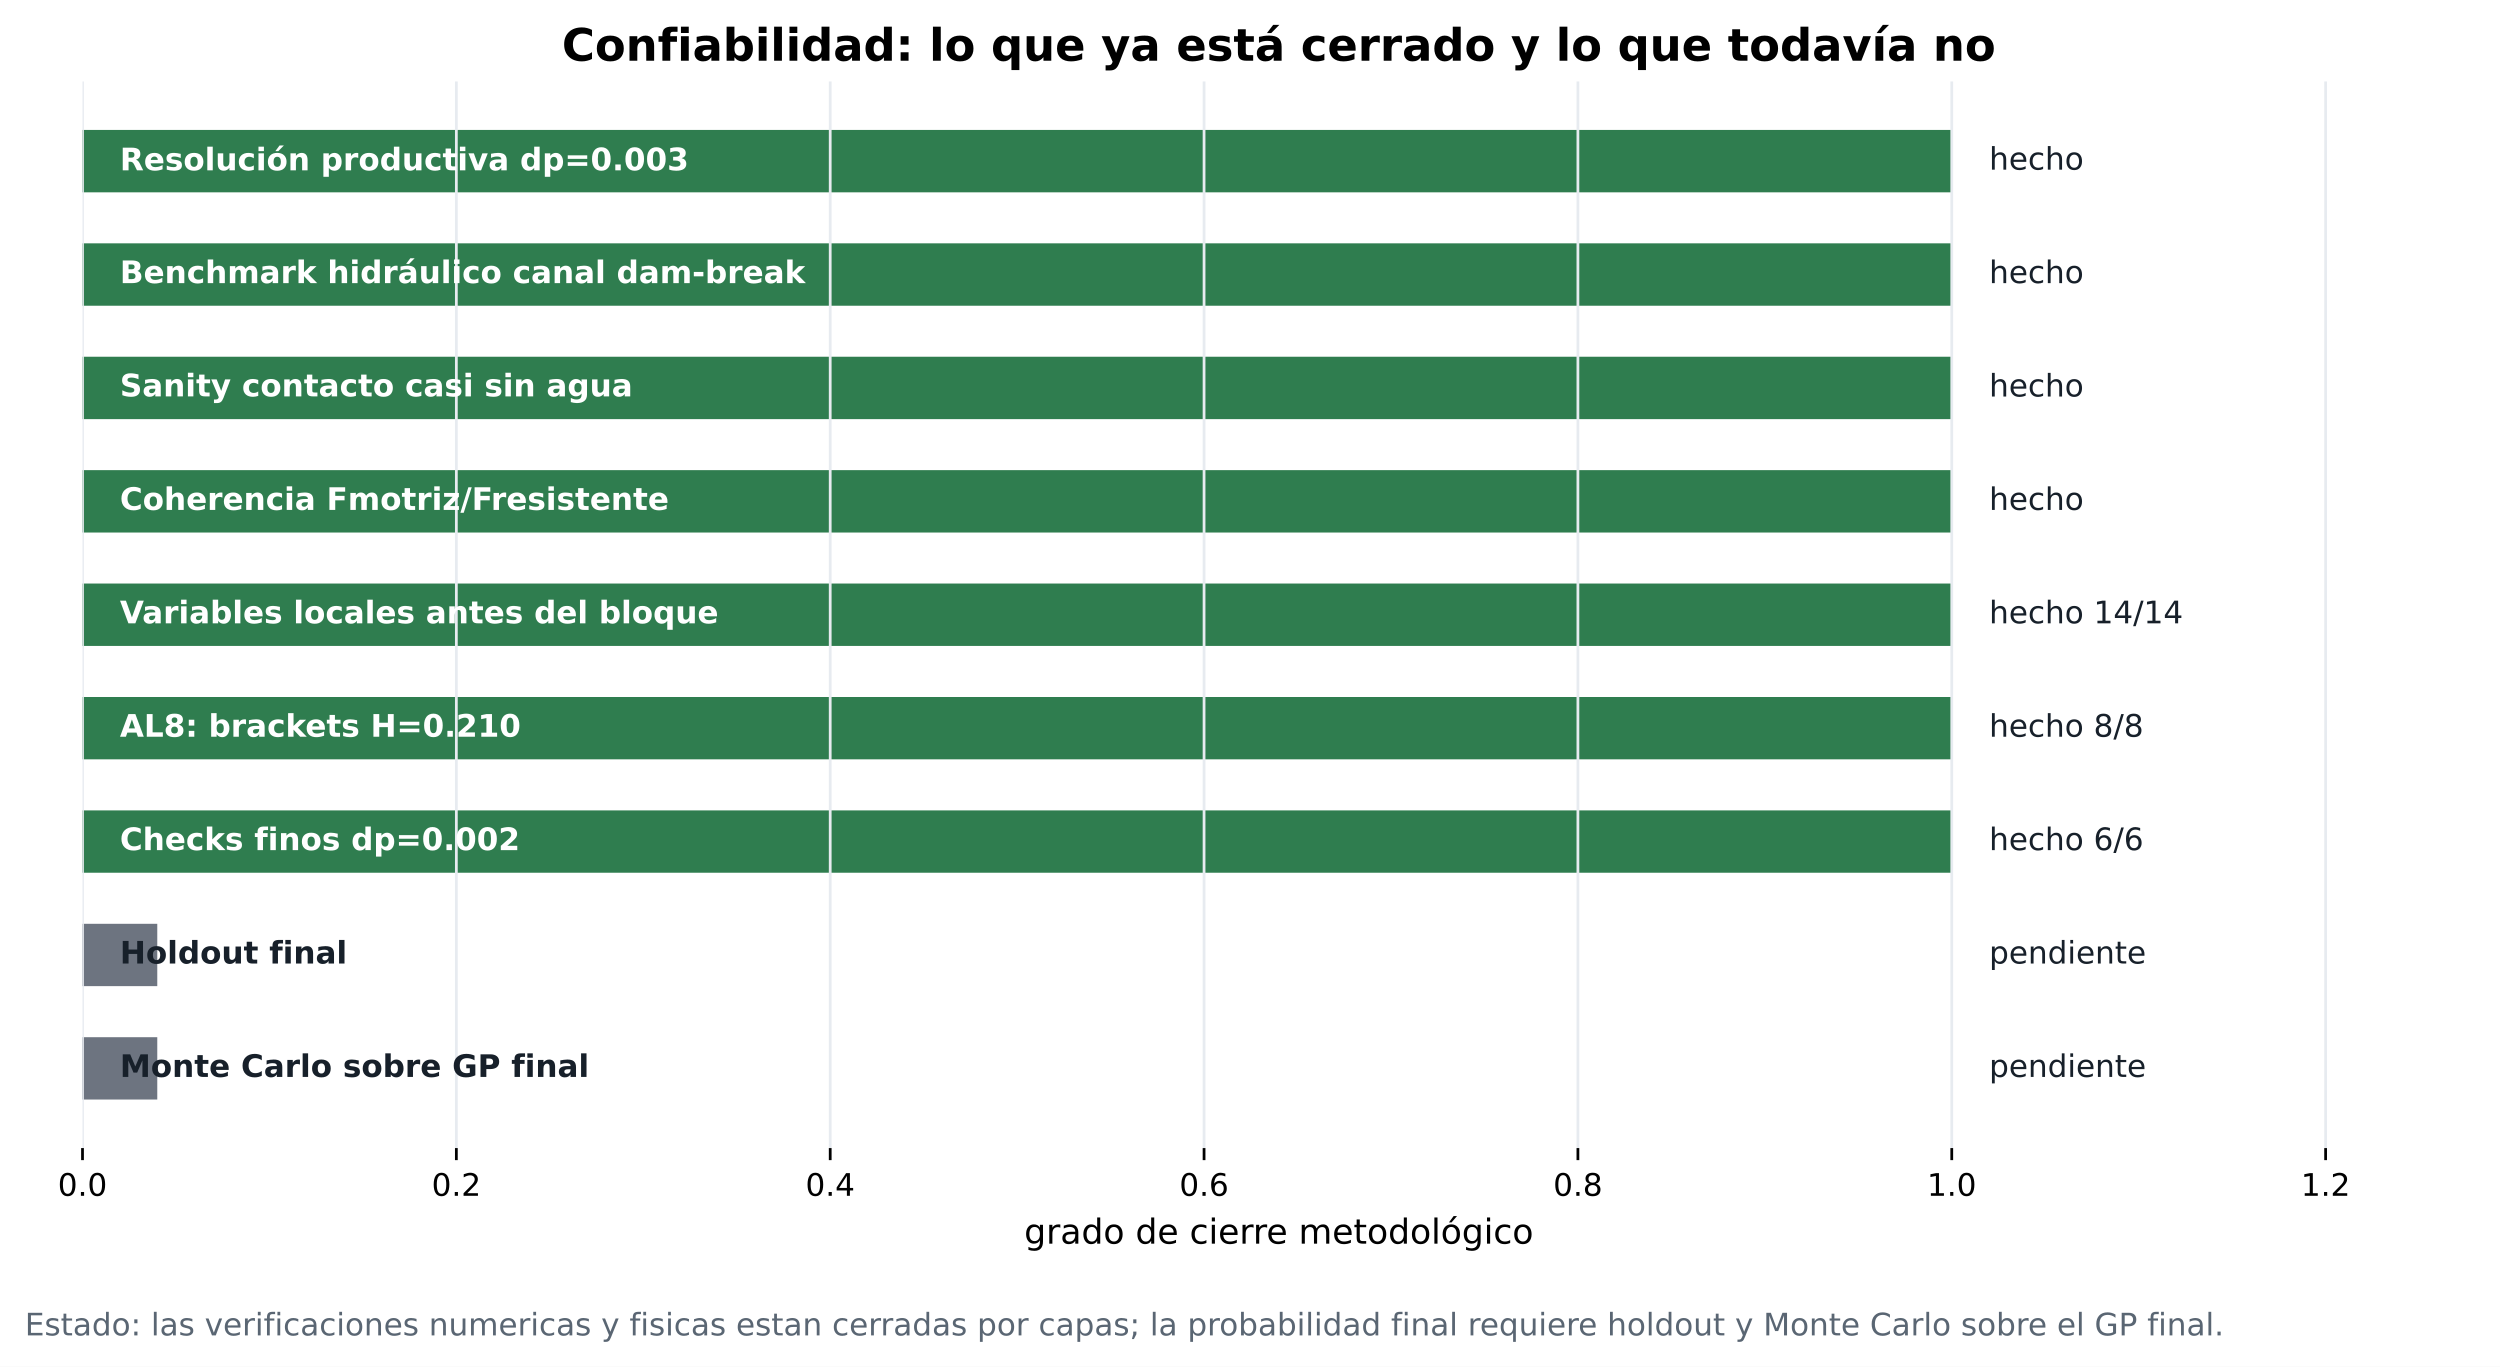
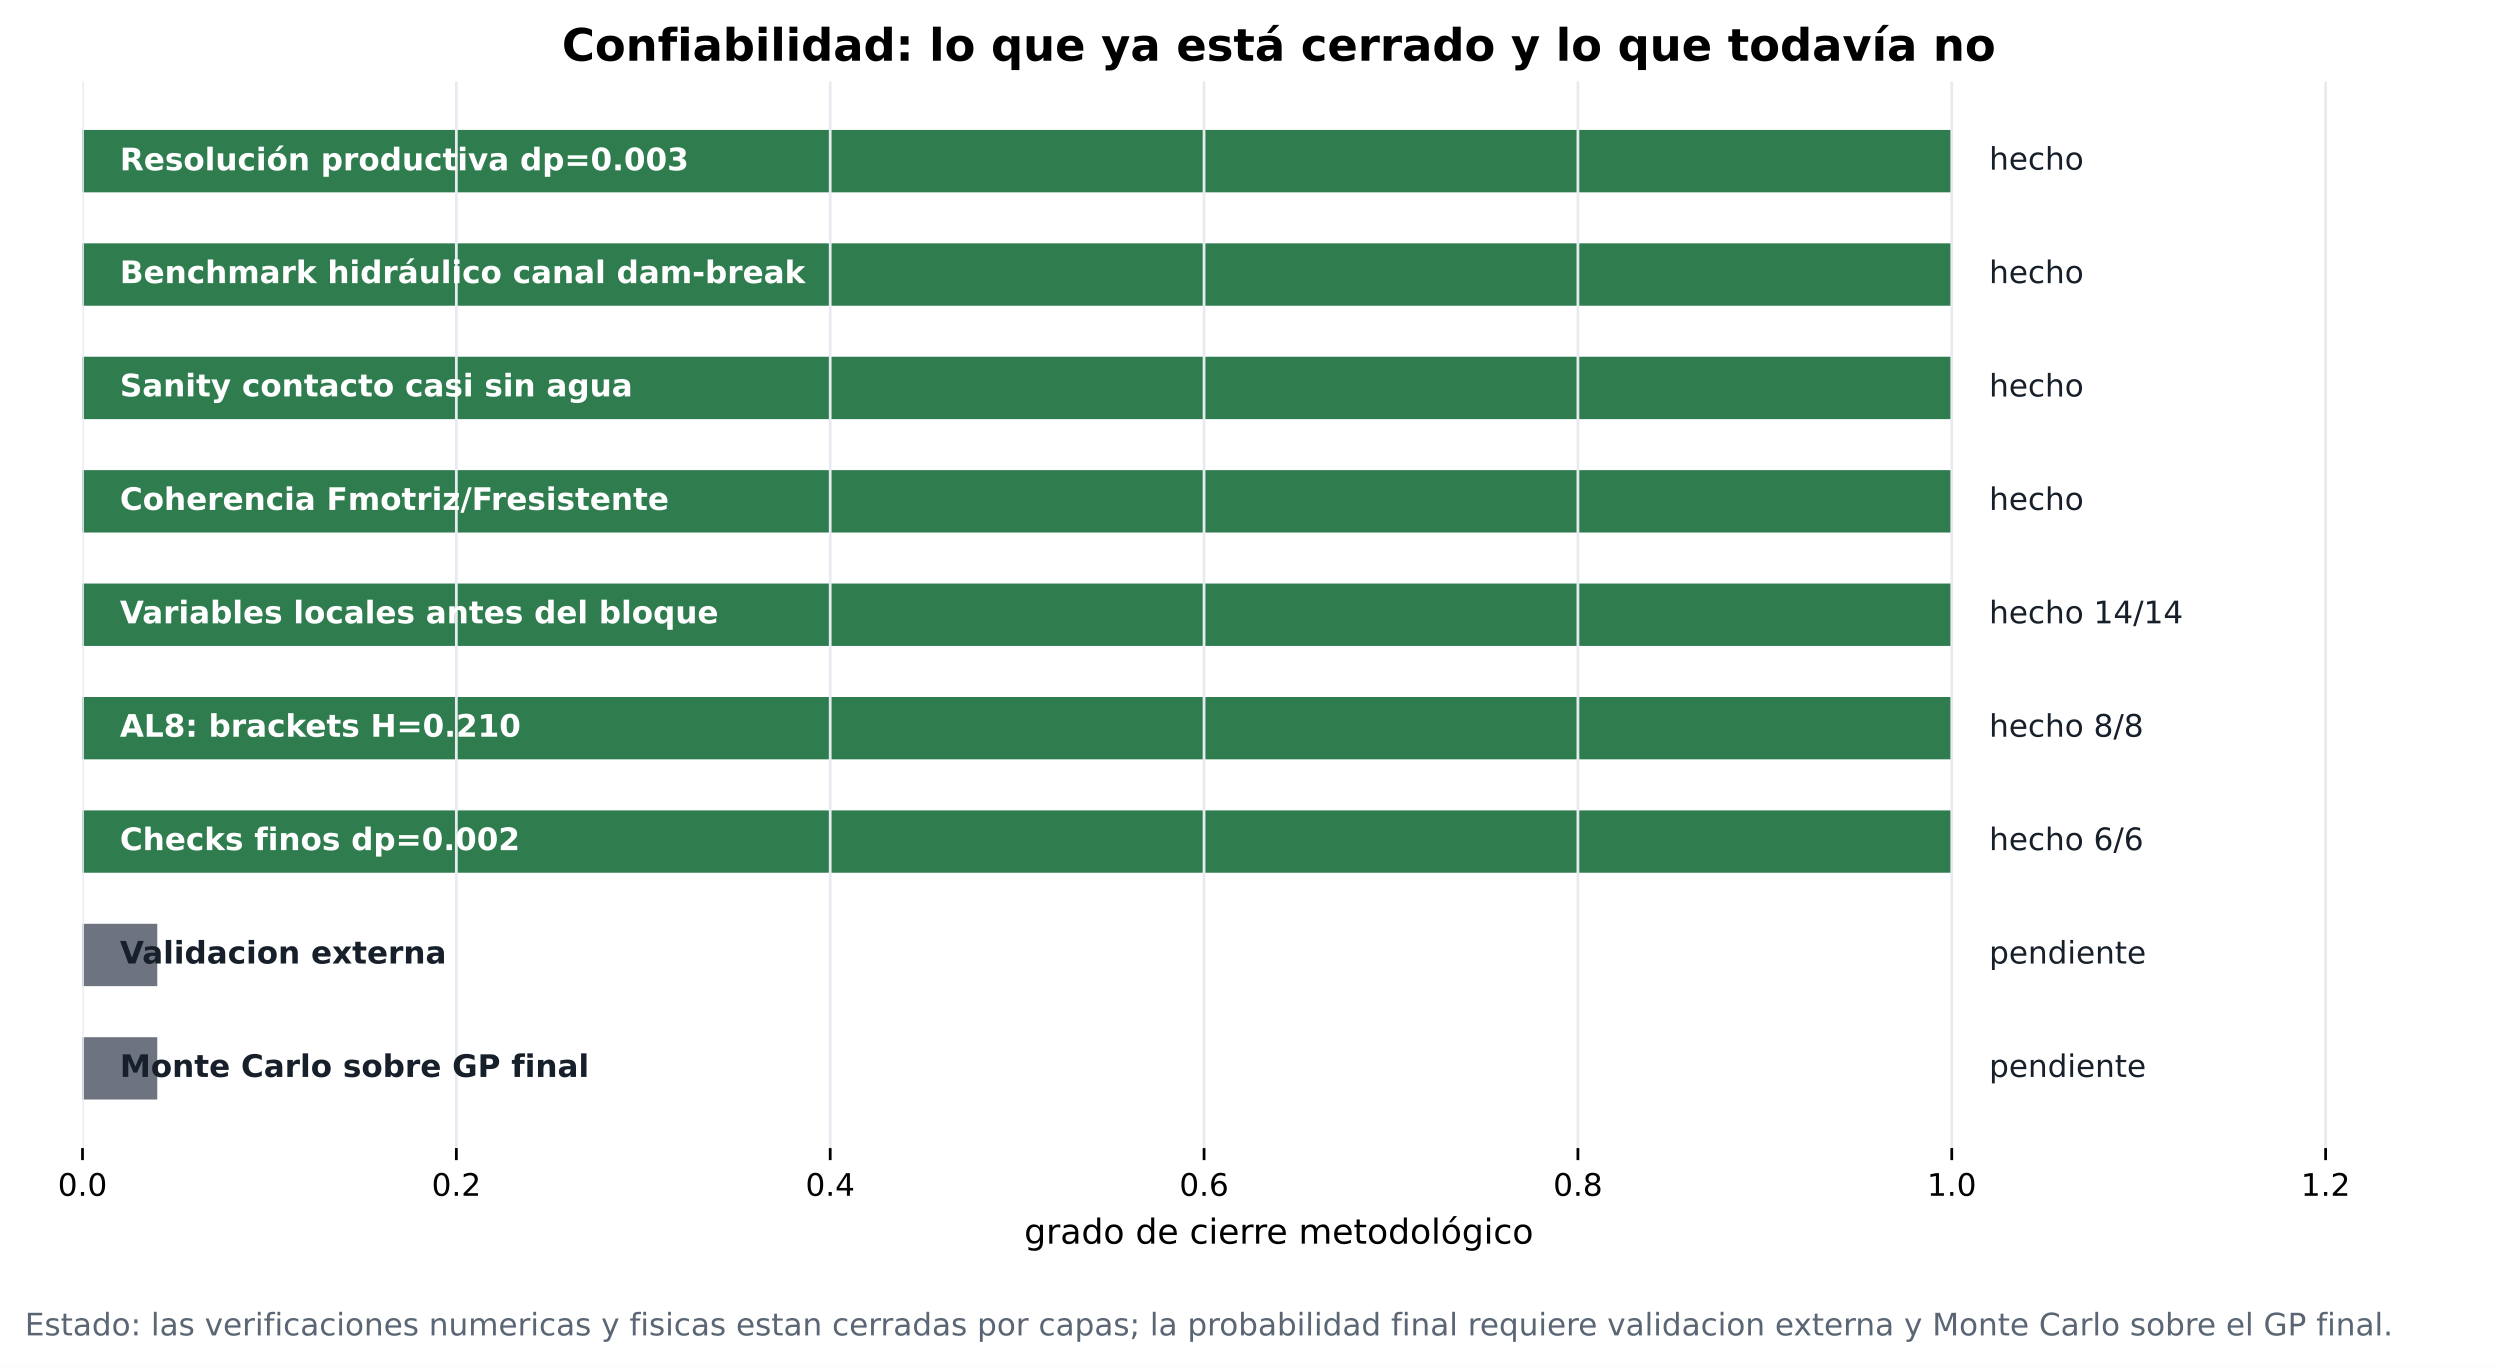
<svg xmlns="http://www.w3.org/2000/svg" xmlns:xlink="http://www.w3.org/1999/xlink" width="724.32pt" height="395.982pt" viewBox="0 0 724.32 395.982" version="1.1">
  <defs>
    <style type="text/css">*{stroke-linejoin: round; stroke-linecap: butt}</style>
  </defs>
  <g id="figure_1">
    <g id="patch_1">
      <path d="M 0 395.982  L 724.32 395.982  L 724.32 0  L 0 0  z " style="fill: #ffffff" />
    </g>
    <g id="axes_1">
      <g id="patch_2">
        <path d="M 23.904 332.622  L 717.12 332.622  L 717.12 23.598  L 23.904 23.598  z " style="fill: #ffffff" />
      </g>
      <g id="patch_3">
-         <path d="M 23.904 55.716  L 565.479 55.716  L 565.479 37.645  L 23.904 37.645  z " clip-path="url(#pd2f62c0af5)" style="fill: #2f7d4f" />
+         <path d="M 23.904 55.716  L 565.479 55.716  L 565.479 37.645  L 23.904 37.645  z " clip-path="url(#pbca92d5568)" style="fill: #2f7d4f" />
      </g>
      <g id="patch_4">
-         <path d="M 23.904 88.574  L 565.479 88.574  L 565.479 70.502  L 23.904 70.502  z " clip-path="url(#pd2f62c0af5)" style="fill: #2f7d4f" />
+         <path d="M 23.904 88.574  L 565.479 88.574  L 565.479 70.502  L 23.904 70.502  z " clip-path="url(#pbca92d5568)" style="fill: #2f7d4f" />
      </g>
      <g id="patch_5">
-         <path d="M 23.904 121.431  L 565.479 121.431  L 565.479 103.359  L 23.904 103.359  z " clip-path="url(#pd2f62c0af5)" style="fill: #2f7d4f" />
+         <path d="M 23.904 121.431  L 565.479 121.431  L 565.479 103.359  L 23.904 103.359  z " clip-path="url(#pbca92d5568)" style="fill: #2f7d4f" />
      </g>
      <g id="patch_6">
-         <path d="M 23.904 154.288  L 565.479 154.288  L 565.479 136.217  L 23.904 136.217  z " clip-path="url(#pd2f62c0af5)" style="fill: #2f7d4f" />
+         <path d="M 23.904 154.288  L 565.479 154.288  L 565.479 136.217  L 23.904 136.217  z " clip-path="url(#pbca92d5568)" style="fill: #2f7d4f" />
      </g>
      <g id="patch_7">
-         <path d="M 23.904 187.146  L 565.479 187.146  L 565.479 169.074  L 23.904 169.074  z " clip-path="url(#pd2f62c0af5)" style="fill: #2f7d4f" />
+         <path d="M 23.904 187.146  L 565.479 187.146  L 565.479 169.074  L 23.904 169.074  z " clip-path="url(#pbca92d5568)" style="fill: #2f7d4f" />
      </g>
      <g id="patch_8">
-         <path d="M 23.904 220.003  L 565.479 220.003  L 565.479 201.932  L 23.904 201.932  z " clip-path="url(#pd2f62c0af5)" style="fill: #2f7d4f" />
+         <path d="M 23.904 220.003  L 565.479 220.003  L 565.479 201.932  L 23.904 201.932  z " clip-path="url(#pbca92d5568)" style="fill: #2f7d4f" />
      </g>
      <g id="patch_9">
-         <path d="M 23.904 252.861  L 565.479 252.861  L 565.479 234.789  L 23.904 234.789  z " clip-path="url(#pd2f62c0af5)" style="fill: #2f7d4f" />
+         <path d="M 23.904 252.861  L 565.479 252.861  L 565.479 234.789  L 23.904 234.789  z " clip-path="url(#pbca92d5568)" style="fill: #2f7d4f" />
      </g>
      <g id="patch_10">
-         <path d="M 23.904 285.718  L 45.567 285.718  L 45.567 267.646  L 23.904 267.646  z " clip-path="url(#pd2f62c0af5)" style="fill: #6d7480" />
+         <path d="M 23.904 285.718  L 45.567 285.718  L 45.567 267.646  L 23.904 267.646  z " clip-path="url(#pbca92d5568)" style="fill: #6d7480" />
      </g>
      <g id="patch_11">
-         <path d="M 23.904 318.575  L 45.567 318.575  L 45.567 300.504  L 23.904 300.504  z " clip-path="url(#pd2f62c0af5)" style="fill: #6d7480" />
+         <path d="M 23.904 318.575  L 45.567 318.575  L 45.567 300.504  L 23.904 300.504  z " clip-path="url(#pbca92d5568)" style="fill: #6d7480" />
      </g>
      <g id="matplotlib.axis_1">
        <g id="xtick_1">
          <g id="line2d_1">
-             <path d="M 23.904 332.622  L 23.904 23.598  " clip-path="url(#pd2f62c0af5)" style="fill: none; stroke: #e7ebf0; stroke-width: 0.8; stroke-linecap: square" />
+             <path d="M 23.904 332.622  L 23.904 23.598  " clip-path="url(#pbca92d5568)" style="fill: none; stroke: #e7ebf0; stroke-width: 0.8; stroke-linecap: square" />
          </g>
          <g id="line2d_2">
            <defs>
-               <path id="mbbe5bd2191" d="M 0 0  L 0 3.5  " style="stroke: #000000; stroke-width: 0.8" />
+               <path id="m6f0a9f98d6" d="M 0 0  L 0 3.5  " style="stroke: #000000; stroke-width: 0.8" />
            </defs>
            <g>
-               <use xlink:href="#mbbe5bd2191" x="23.904" y="332.622" style="stroke: #000000; stroke-width: 0.8" />
+               <use xlink:href="#m6f0a9f98d6" x="23.904" y="332.622" style="stroke: #000000; stroke-width: 0.8" />
            </g>
          </g>
          <g id="text_1">
            <text style="font: 9px 'DejaVu Sans'; text-anchor: middle" x="23.904" y="346.461" transform="rotate(-0 23.904 346.4606)">0.0</text>
          </g>
        </g>
        <g id="xtick_2">
          <g id="line2d_3">
-             <path d="M 132.219 332.622  L 132.219 23.598  " clip-path="url(#pd2f62c0af5)" style="fill: none; stroke: #e7ebf0; stroke-width: 0.8; stroke-linecap: square" />
+             <path d="M 132.219 332.622  L 132.219 23.598  " clip-path="url(#pbca92d5568)" style="fill: none; stroke: #e7ebf0; stroke-width: 0.8; stroke-linecap: square" />
          </g>
          <g id="line2d_4">
            <g>
-               <use xlink:href="#mbbe5bd2191" x="132.219" y="332.622" style="stroke: #000000; stroke-width: 0.8" />
+               <use xlink:href="#m6f0a9f98d6" x="132.219" y="332.622" style="stroke: #000000; stroke-width: 0.8" />
            </g>
          </g>
          <g id="text_2">
            <text style="font: 9px 'DejaVu Sans'; text-anchor: middle" x="132.219" y="346.461" transform="rotate(-0 132.219 346.4606)">0.2</text>
          </g>
        </g>
        <g id="xtick_3">
          <g id="line2d_5">
-             <path d="M 240.534 332.622  L 240.534 23.598  " clip-path="url(#pd2f62c0af5)" style="fill: none; stroke: #e7ebf0; stroke-width: 0.8; stroke-linecap: square" />
+             <path d="M 240.534 332.622  L 240.534 23.598  " clip-path="url(#pbca92d5568)" style="fill: none; stroke: #e7ebf0; stroke-width: 0.8; stroke-linecap: square" />
          </g>
          <g id="line2d_6">
            <g>
-               <use xlink:href="#mbbe5bd2191" x="240.534" y="332.622" style="stroke: #000000; stroke-width: 0.8" />
+               <use xlink:href="#m6f0a9f98d6" x="240.534" y="332.622" style="stroke: #000000; stroke-width: 0.8" />
            </g>
          </g>
          <g id="text_3">
            <text style="font: 9px 'DejaVu Sans'; text-anchor: middle" x="240.534" y="346.461" transform="rotate(-0 240.534 346.4606)">0.4</text>
          </g>
        </g>
        <g id="xtick_4">
          <g id="line2d_7">
-             <path d="M 348.849 332.622  L 348.849 23.598  " clip-path="url(#pd2f62c0af5)" style="fill: none; stroke: #e7ebf0; stroke-width: 0.8; stroke-linecap: square" />
+             <path d="M 348.849 332.622  L 348.849 23.598  " clip-path="url(#pbca92d5568)" style="fill: none; stroke: #e7ebf0; stroke-width: 0.8; stroke-linecap: square" />
          </g>
          <g id="line2d_8">
            <g>
-               <use xlink:href="#mbbe5bd2191" x="348.849" y="332.622" style="stroke: #000000; stroke-width: 0.8" />
+               <use xlink:href="#m6f0a9f98d6" x="348.849" y="332.622" style="stroke: #000000; stroke-width: 0.8" />
            </g>
          </g>
          <g id="text_4">
            <text style="font: 9px 'DejaVu Sans'; text-anchor: middle" x="348.849" y="346.461" transform="rotate(-0 348.849 346.4606)">0.6</text>
          </g>
        </g>
        <g id="xtick_5">
          <g id="line2d_9">
-             <path d="M 457.164 332.622  L 457.164 23.598  " clip-path="url(#pd2f62c0af5)" style="fill: none; stroke: #e7ebf0; stroke-width: 0.8; stroke-linecap: square" />
+             <path d="M 457.164 332.622  L 457.164 23.598  " clip-path="url(#pbca92d5568)" style="fill: none; stroke: #e7ebf0; stroke-width: 0.8; stroke-linecap: square" />
          </g>
          <g id="line2d_10">
            <g>
-               <use xlink:href="#mbbe5bd2191" x="457.164" y="332.622" style="stroke: #000000; stroke-width: 0.8" />
+               <use xlink:href="#m6f0a9f98d6" x="457.164" y="332.622" style="stroke: #000000; stroke-width: 0.8" />
            </g>
          </g>
          <g id="text_5">
            <text style="font: 9px 'DejaVu Sans'; text-anchor: middle" x="457.164" y="346.461" transform="rotate(-0 457.164 346.4606)">0.8</text>
          </g>
        </g>
        <g id="xtick_6">
          <g id="line2d_11">
-             <path d="M 565.479 332.622  L 565.479 23.598  " clip-path="url(#pd2f62c0af5)" style="fill: none; stroke: #e7ebf0; stroke-width: 0.8; stroke-linecap: square" />
+             <path d="M 565.479 332.622  L 565.479 23.598  " clip-path="url(#pbca92d5568)" style="fill: none; stroke: #e7ebf0; stroke-width: 0.8; stroke-linecap: square" />
          </g>
          <g id="line2d_12">
            <g>
-               <use xlink:href="#mbbe5bd2191" x="565.479" y="332.622" style="stroke: #000000; stroke-width: 0.8" />
+               <use xlink:href="#m6f0a9f98d6" x="565.479" y="332.622" style="stroke: #000000; stroke-width: 0.8" />
            </g>
          </g>
          <g id="text_6">
            <text style="font: 9px 'DejaVu Sans'; text-anchor: middle" x="565.479" y="346.461" transform="rotate(-0 565.479 346.4606)">1.0</text>
          </g>
        </g>
        <g id="xtick_7">
          <g id="line2d_13">
-             <path d="M 673.794 332.622  L 673.794 23.598  " clip-path="url(#pd2f62c0af5)" style="fill: none; stroke: #e7ebf0; stroke-width: 0.8; stroke-linecap: square" />
+             <path d="M 673.794 332.622  L 673.794 23.598  " clip-path="url(#pbca92d5568)" style="fill: none; stroke: #e7ebf0; stroke-width: 0.8; stroke-linecap: square" />
          </g>
          <g id="line2d_14">
            <g>
-               <use xlink:href="#mbbe5bd2191" x="673.794" y="332.622" style="stroke: #000000; stroke-width: 0.8" />
+               <use xlink:href="#m6f0a9f98d6" x="673.794" y="332.622" style="stroke: #000000; stroke-width: 0.8" />
            </g>
          </g>
          <g id="text_7">
            <text style="font: 9px 'DejaVu Sans'; text-anchor: middle" x="673.794" y="346.461" transform="rotate(-0 673.794 346.4606)">1.2</text>
          </g>
        </g>
        <g id="text_8">
          <text style="font: 10px 'DejaVu Sans'; text-anchor: middle" x="370.512" y="360.331" transform="rotate(-0 370.512 360.3307)">grado de cierre metodológico</text>
        </g>
      </g>
      <g id="matplotlib.axis_2" />
      <g id="text_9">
        <text style="fill: #ffffff; font: 700 9px 'DejaVu Sans'; text-anchor: start" x="34.736" y="49.344" transform="rotate(-0 34.7355 49.34374)">Resolución productiva dp=0.003</text>
      </g>
      <g id="text_10">
        <text style="fill: #17202a; font: 9px 'DejaVu Sans'; text-anchor: start" x="576.311" y="49.164" transform="rotate(-0 576.3105 49.16374)">hecho</text>
      </g>
      <g id="text_11">
        <text style="fill: #ffffff; font: 700 9px 'DejaVu Sans'; text-anchor: start" x="34.736" y="82.021" transform="rotate(-0 34.7355 82.02116)">Benchmark hidráulico canal dam-break</text>
      </g>
      <g id="text_12">
        <text style="fill: #17202a; font: 9px 'DejaVu Sans'; text-anchor: start" x="576.311" y="82.021" transform="rotate(-0 576.3105 82.02116)">hecho</text>
      </g>
      <g id="text_13">
        <text style="fill: #ffffff; font: 700 9px 'DejaVu Sans'; text-anchor: start" x="34.736" y="114.843" transform="rotate(-0 34.7355 114.8434)">Sanity contacto casi sin agua</text>
      </g>
      <g id="text_14">
        <text style="fill: #17202a; font: 9px 'DejaVu Sans'; text-anchor: start" x="576.311" y="114.879" transform="rotate(-0 576.3105 114.8786)">hecho</text>
      </g>
      <g id="text_15">
        <text style="fill: #ffffff; font: 700 9px 'DejaVu Sans'; text-anchor: start" x="34.736" y="147.736" transform="rotate(-0 34.7355 147.736)">Coherencia Fmotriz/Fresistente</text>
      </g>
      <g id="text_16">
        <text style="fill: #17202a; font: 9px 'DejaVu Sans'; text-anchor: start" x="576.311" y="147.736" transform="rotate(-0 576.3105 147.736)">hecho</text>
      </g>
      <g id="text_17">
        <text style="fill: #ffffff; font: 700 9px 'DejaVu Sans'; text-anchor: start" x="34.736" y="180.593" transform="rotate(-0 34.7355 180.5934)">Variables locales antes del bloque</text>
      </g>
      <g id="text_18">
        <text style="fill: #17202a; font: 9px 'DejaVu Sans'; text-anchor: start" x="576.311" y="180.593" transform="rotate(-0 576.3105 180.5934)">hecho 14/14</text>
      </g>
      <g id="text_19">
        <text style="fill: #ffffff; font: 700 9px 'DejaVu Sans'; text-anchor: start" x="34.736" y="213.451" transform="rotate(-0 34.7355 213.4508)">AL8: brackets H=0.210</text>
      </g>
      <g id="text_20">
        <text style="fill: #17202a; font: 9px 'DejaVu Sans'; text-anchor: start" x="576.311" y="213.451" transform="rotate(-0 576.3105 213.4508)">hecho 8/8</text>
      </g>
      <g id="text_21">
        <text style="fill: #ffffff; font: 700 9px 'DejaVu Sans'; text-anchor: start" x="34.736" y="246.308" transform="rotate(-0 34.7355 246.3082)">Checks finos dp=0.002</text>
      </g>
      <g id="text_22">
        <text style="fill: #17202a; font: 9px 'DejaVu Sans'; text-anchor: start" x="576.311" y="246.308" transform="rotate(-0 576.3105 246.3082)">hecho 6/6</text>
      </g>
      <g id="text_23">
-         <text style="fill: #17202a; font: 700 9px 'DejaVu Sans'; text-anchor: start" x="34.736" y="279.166" transform="rotate(-0 34.7355 279.1657)">Holdout final</text>
+         <text style="fill: #17202a; font: 700 9px 'DejaVu Sans'; text-anchor: start" x="34.736" y="279.166" transform="rotate(-0 34.7355 279.1657)">Validacion externa</text>
      </g>
      <g id="text_24">
        <text style="fill: #17202a; font: 9px 'DejaVu Sans'; text-anchor: start" x="576.311" y="279.166" transform="rotate(-0 576.3105 279.1657)">pendiente</text>
      </g>
      <g id="text_25">
        <text style="fill: #17202a; font: 700 9px 'DejaVu Sans'; text-anchor: start" x="34.736" y="312.023" transform="rotate(-0 34.7355 312.0231)">Monte Carlo sobre GP final</text>
      </g>
      <g id="text_26">
        <text style="fill: #17202a; font: 9px 'DejaVu Sans'; text-anchor: start" x="576.311" y="312.023" transform="rotate(-0 576.3105 312.0231)">pendiente</text>
      </g>
      <g id="text_27">
        <text style="font: 700 13px 'DejaVu Sans'; text-anchor: middle" x="370.512" y="17.598" transform="rotate(-0 370.512 17.59797)">Confiabilidad: lo que ya está cerrado y lo que todavía no</text>
      </g>
    </g>
    <g id="text_28">
-       <text style="fill: #5a6673; font: 9px 'DejaVu Sans'; text-anchor: start" x="7.2" y="386.91" transform="rotate(-0 7.2 386.91)">Estado: las verificaciones numericas y fisicas estan cerradas por capas; la probabilidad final requiere holdout y Monte Carlo sobre el GP final.</text>
+       <text style="fill: #5a6673; font: 9px 'DejaVu Sans'; text-anchor: start" x="7.2" y="386.91" transform="rotate(-0 7.2 386.91)">Estado: las verificaciones numericas y fisicas estan cerradas por capas; la probabilidad final requiere validacion externa y Monte Carlo sobre el GP final.</text>
    </g>
  </g>
  <defs>
-     <clipPath id="pd2f62c0af5">
+     <clipPath id="pbca92d5568">
      <rect x="23.904" y="23.598" width="693.216" height="309.024" />
    </clipPath>
  </defs>
</svg>
